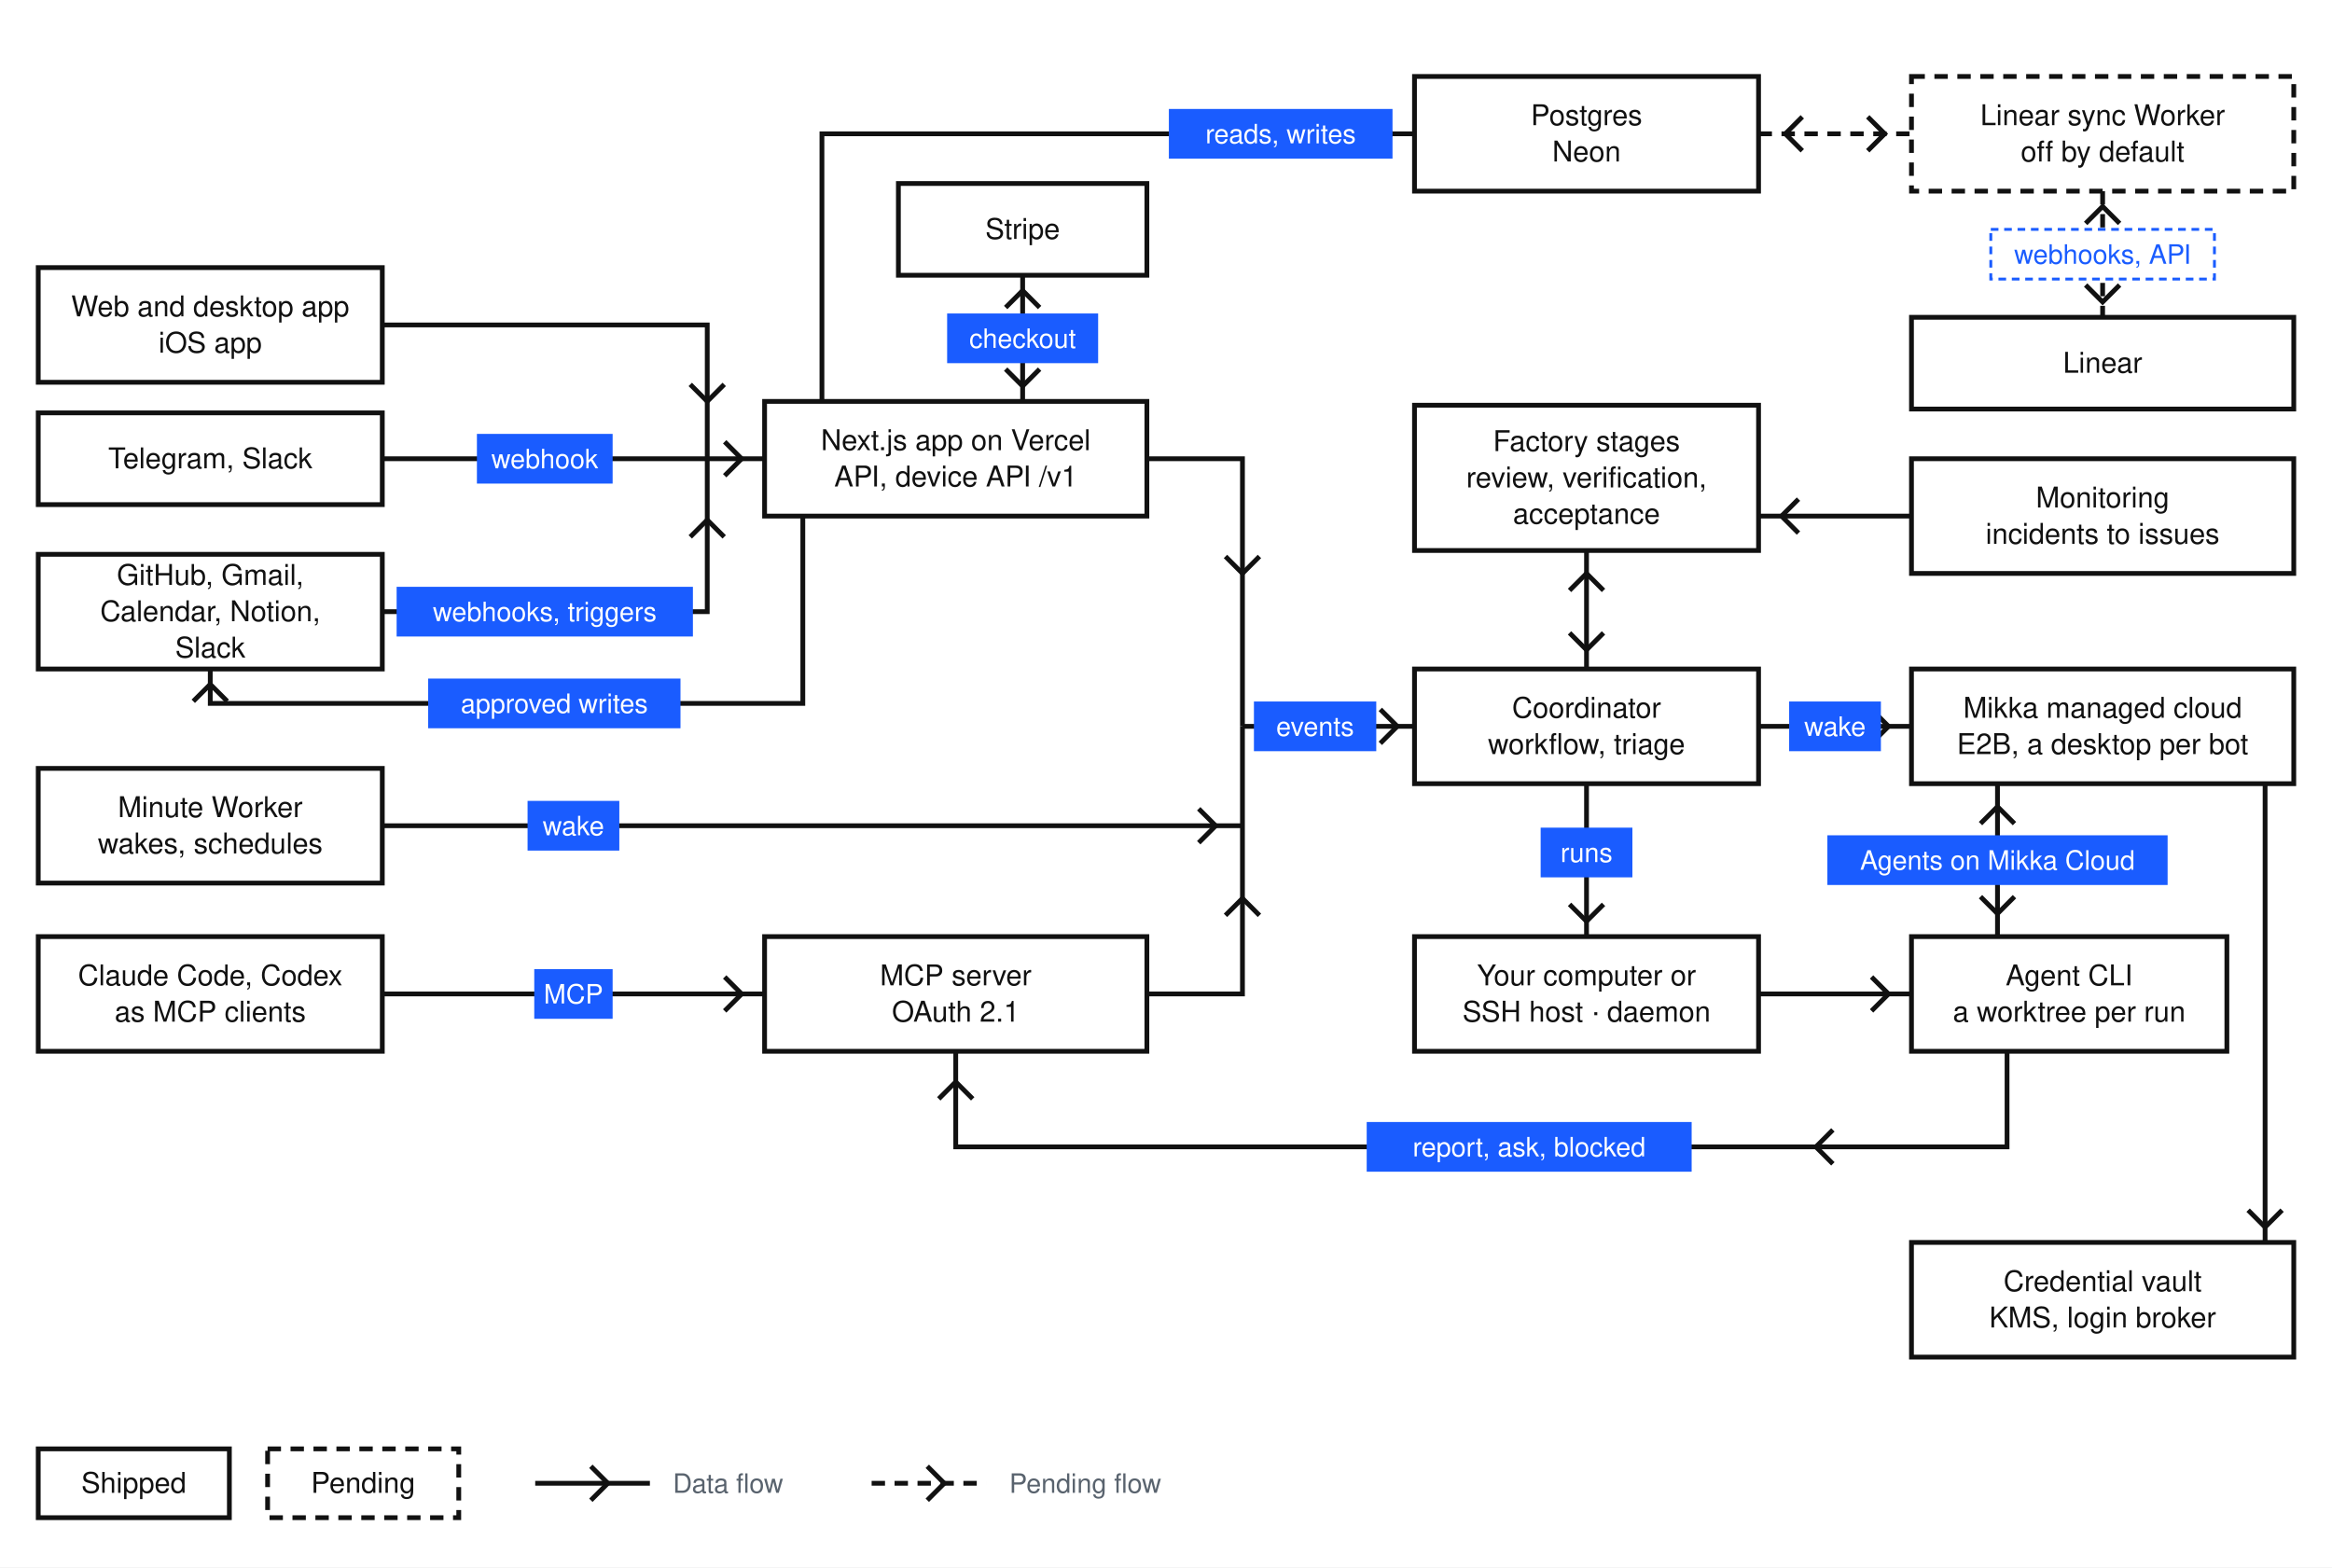
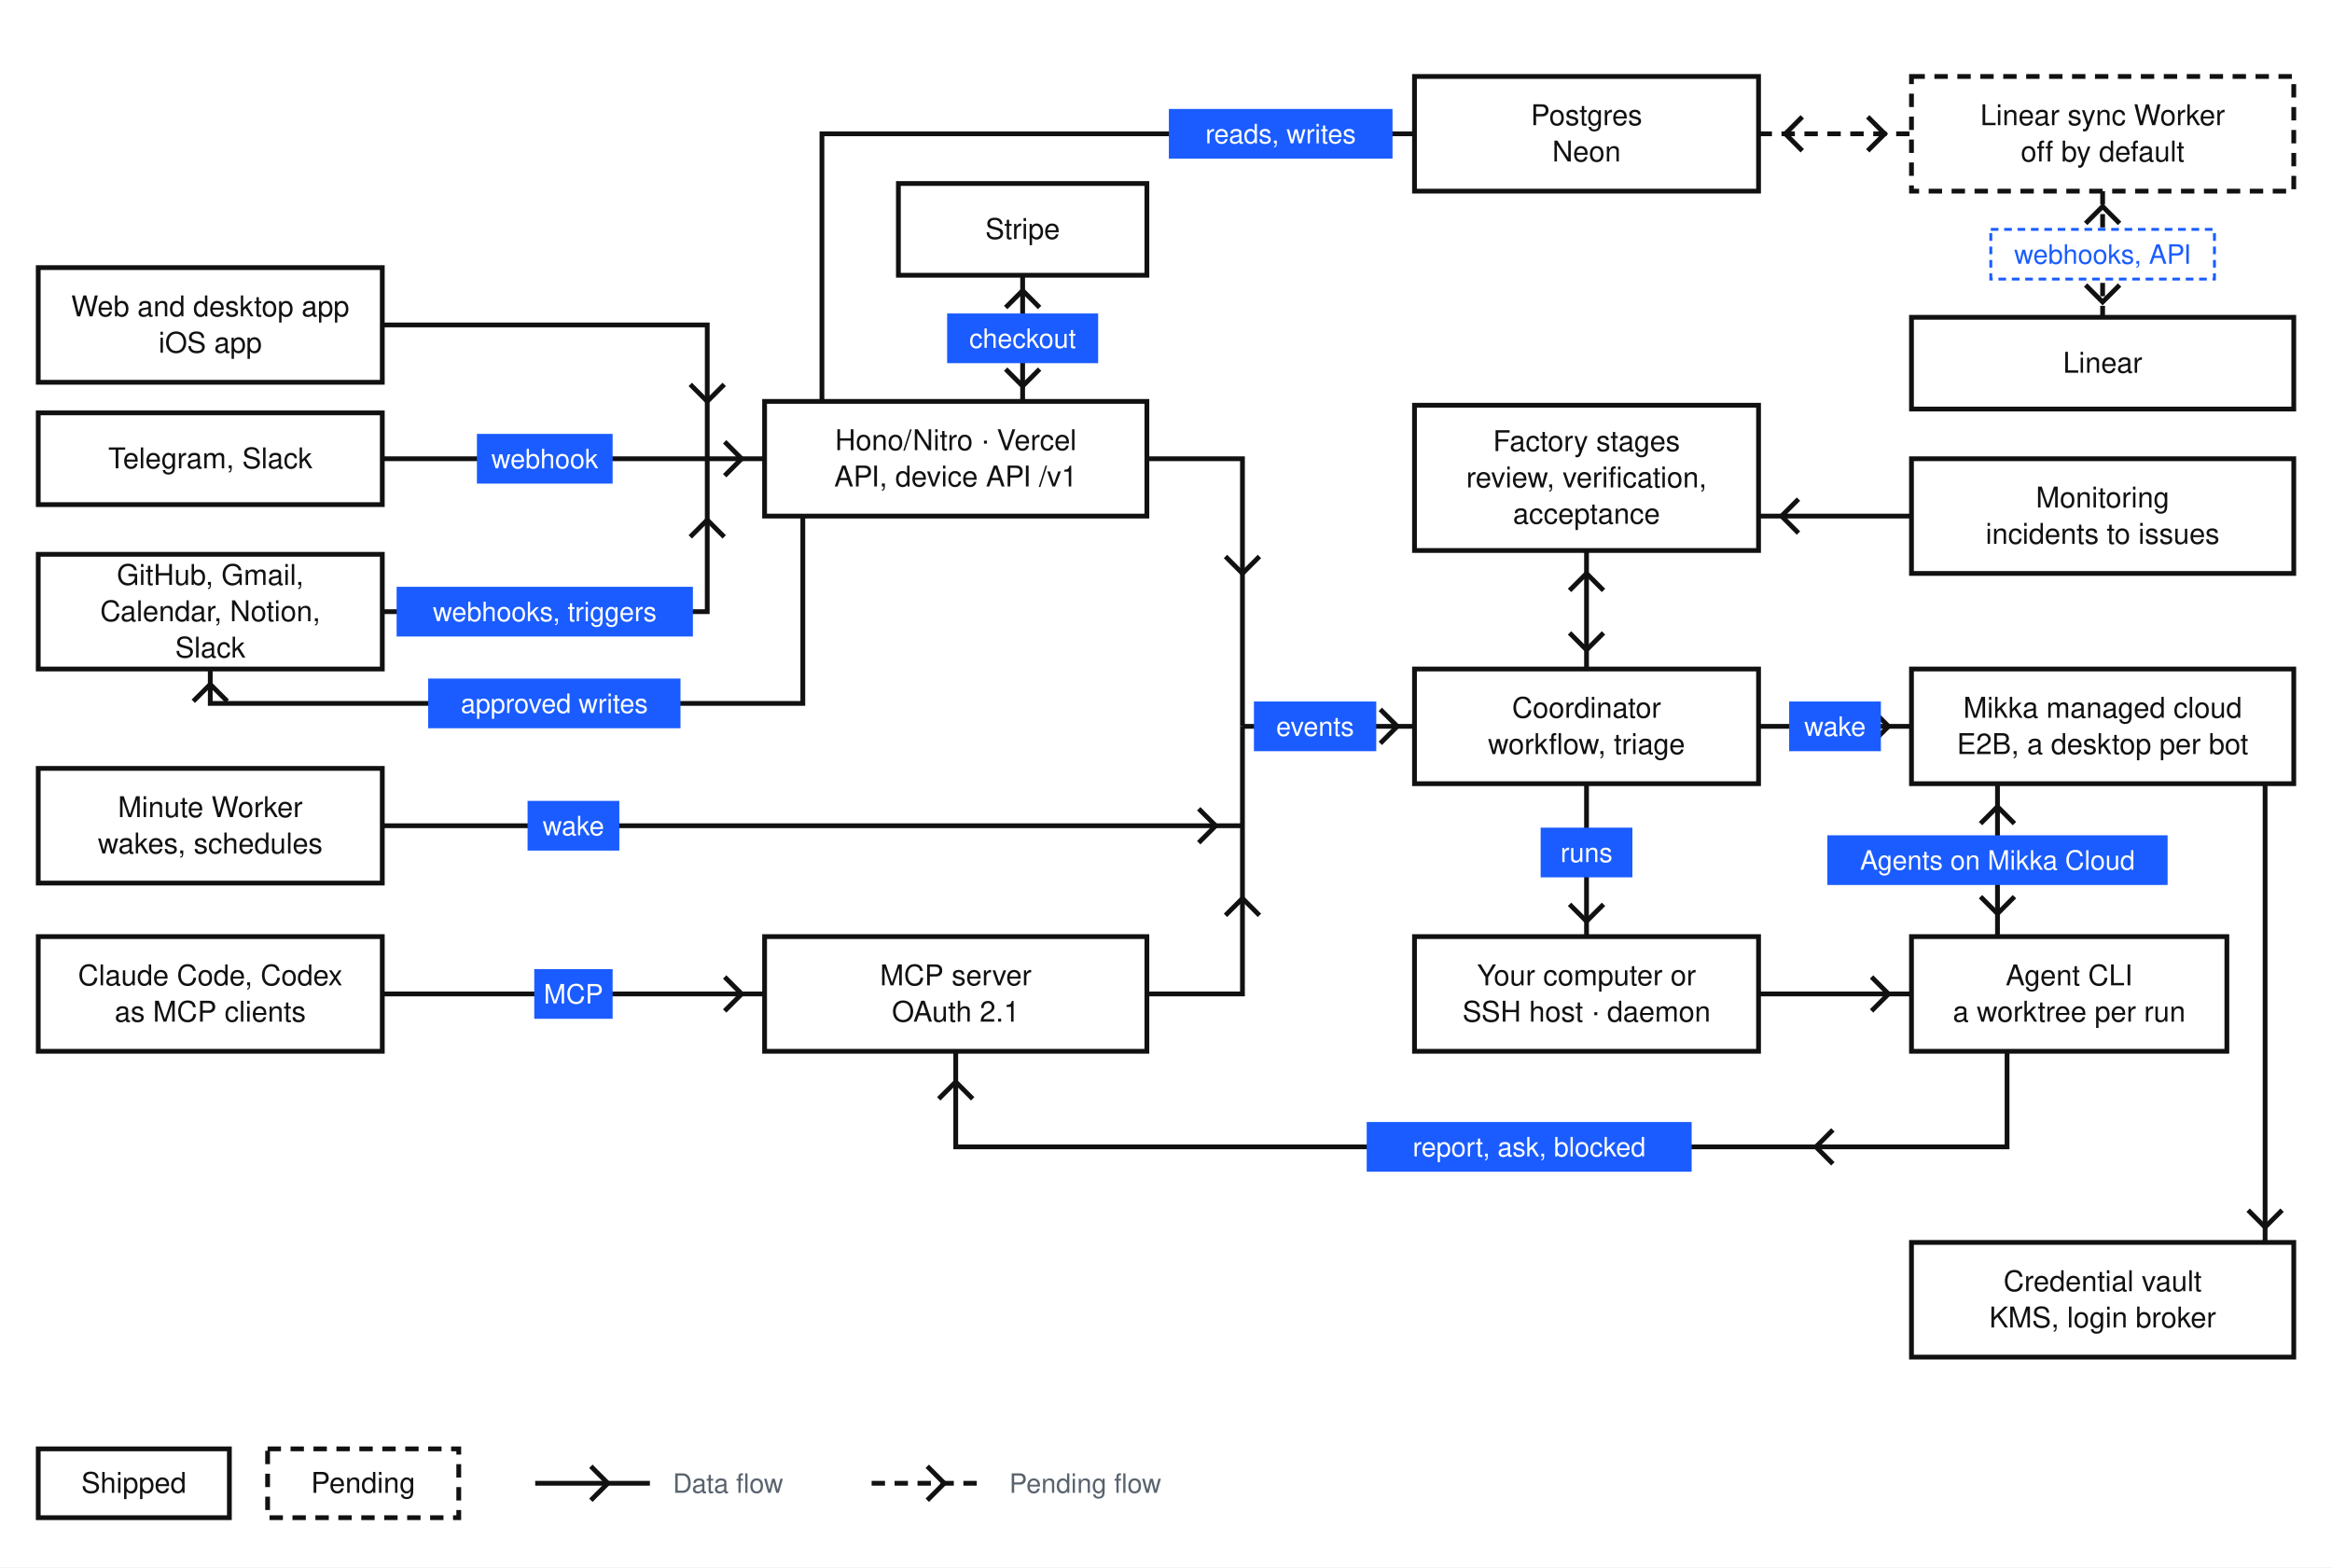
<svg xmlns="http://www.w3.org/2000/svg" width="1220" height="820" viewBox="0 0 1220 820" font-family="-apple-system, BlinkMacSystemFont, &quot;Segoe UI&quot;, Helvetica, Arial, &quot;PingFang SC&quot;, &quot;Noto Sans CJK SC&quot;, &quot;Microsoft YaHei&quot;, sans-serif" role="img" aria-label="Mikka architecture">
  <rect width="1220" height="820" fill="#ffffff" />
  <path d="M200 170 L370 170 L370 240" fill="none" stroke="#111111" stroke-width="2.5" />
  <path d="M362 202 L370 210 L378 202" fill="none" stroke="#111111" stroke-width="2.5" stroke-linecap="square" stroke-linejoin="miter" />
  <path d="M200 320 L370 320 L370 240" fill="none" stroke="#111111" stroke-width="2.5" />
  <path d="M362 280 L370 272 L378 280" fill="none" stroke="#111111" stroke-width="2.5" stroke-linecap="square" stroke-linejoin="miter" />
  <path d="M200 240 L400 240" fill="none" stroke="#111111" stroke-width="2.5" />
  <path d="M380 232 L388 240 L380 248" fill="none" stroke="#111111" stroke-width="2.5" stroke-linecap="square" stroke-linejoin="miter" />
  <rect x="249.5" y="227" width="71" height="26" fill="#1a5cff" />
  <text x="285" y="245" text-anchor="middle" font-size="14" fill="#ffffff">webhook</text>
  <rect x="207.5" y="307" width="155" height="26" fill="#1a5cff" />
  <text x="285" y="325" text-anchor="middle" font-size="14" fill="#ffffff">webhooks, triggers</text>
  <path d="M420 270 L420 368 L110 368 L110 350" fill="none" stroke="#111111" stroke-width="2.5" />
  <path d="M102 366 L110 358 L118 366" fill="none" stroke="#111111" stroke-width="2.5" stroke-linecap="square" stroke-linejoin="miter" />
  <rect x="224" y="355" width="132" height="26" fill="#1a5cff" />
  <text x="290" y="373" text-anchor="middle" font-size="14" fill="#ffffff">approved writes</text>
  <path d="M535 144 L535 210" fill="none" stroke="#111111" stroke-width="2.5" />
  <path d="M527 194 L535 202 L543 194" fill="none" stroke="#111111" stroke-width="2.5" stroke-linecap="square" stroke-linejoin="miter" />
  <path d="M527 160 L535 152 L543 160" fill="none" stroke="#111111" stroke-width="2.5" stroke-linecap="square" stroke-linejoin="miter" />
  <rect x="495.5" y="164" width="79" height="26" fill="#1a5cff" />
  <text x="535" y="182" text-anchor="middle" font-size="14" fill="#ffffff">checkout</text>
  <path d="M200 520 L400 520" fill="none" stroke="#111111" stroke-width="2.5" />
  <path d="M380 512 L388 520 L380 528" fill="none" stroke="#111111" stroke-width="2.5" stroke-linecap="square" stroke-linejoin="miter" />
  <rect x="279.5" y="507" width="41" height="26" fill="#1a5cff" />
  <text x="300" y="525" text-anchor="middle" font-size="14" fill="#ffffff">MCP</text>
  <path d="M430 210 L430 70 L740 70" fill="none" stroke="#111111" stroke-width="2.5" />
  <path d="M720 62 L728 70 L720 78" fill="none" stroke="#111111" stroke-width="2.5" stroke-linecap="square" stroke-linejoin="miter" />
  <rect x="611.5" y="57" width="117" height="26" fill="#1a5cff" />
  <text x="670" y="75" text-anchor="middle" font-size="14" fill="#ffffff">reads, writes</text>
  <path d="M920 70 L1000 70" fill="none" stroke="#111111" stroke-width="2.5" stroke-dasharray="7 5" />
  <path d="M942 62 L934 70 L942 78" fill="none" stroke="#111111" stroke-width="2.5" stroke-linecap="square" stroke-linejoin="miter" />
  <path d="M978 62 L986 70 L978 78" fill="none" stroke="#111111" stroke-width="2.5" stroke-linecap="square" stroke-linejoin="miter" />
  <path d="M1100 100 L1100 166" fill="none" stroke="#111111" stroke-width="2.5" stroke-dasharray="7 5" />
  <path d="M1092 150 L1100 158 L1108 150" fill="none" stroke="#111111" stroke-width="2.5" stroke-linecap="square" stroke-linejoin="miter" />
  <path d="M1092 116 L1100 108 L1108 116" fill="none" stroke="#111111" stroke-width="2.5" stroke-linecap="square" stroke-linejoin="miter" />
  <rect x="1041.5" y="120" width="117" height="26" fill="#ffffff" stroke="#1a5cff" stroke-width="1.5" stroke-dasharray="4 3" />
  <text x="1100" y="138" text-anchor="middle" font-size="14" fill="#1a5cff">webhooks, API</text>
  <path d="M600 240 L650 240 L650 380" fill="none" stroke="#111111" stroke-width="2.5" />
  <path d="M642 292 L650 300 L658 292" fill="none" stroke="#111111" stroke-width="2.5" stroke-linecap="square" stroke-linejoin="miter" />
  <path d="M600 520 L650 520 L650 380" fill="none" stroke="#111111" stroke-width="2.5" />
  <path d="M642 478 L650 470 L658 478" fill="none" stroke="#111111" stroke-width="2.5" stroke-linecap="square" stroke-linejoin="miter" />
  <path d="M650 380 L740 380" fill="none" stroke="#111111" stroke-width="2.5" />
  <path d="M723 372 L731 380 L723 388" fill="none" stroke="#111111" stroke-width="2.5" stroke-linecap="square" stroke-linejoin="miter" />
  <rect x="656" y="367" width="64" height="26" fill="#1a5cff" />
  <text x="688" y="385" text-anchor="middle" font-size="14" fill="#ffffff">events</text>
  <path d="M200 432 L650 432" fill="none" stroke="#111111" stroke-width="2.5" />
  <path d="M628 424 L636 432 L628 440" fill="none" stroke="#111111" stroke-width="2.5" stroke-linecap="square" stroke-linejoin="miter" />
  <rect x="276" y="419" width="48" height="26" fill="#1a5cff" />
  <text x="300" y="437" text-anchor="middle" font-size="14" fill="#ffffff">wake</text>
  <path d="M830 288 L830 350" fill="none" stroke="#111111" stroke-width="2.5" />
  <path d="M822 308 L830 300 L838 308" fill="none" stroke="#111111" stroke-width="2.5" stroke-linecap="square" stroke-linejoin="miter" />
  <path d="M822 332 L830 340 L838 332" fill="none" stroke="#111111" stroke-width="2.5" stroke-linecap="square" stroke-linejoin="miter" />
  <path d="M1000 270 L920 270" fill="none" stroke="#111111" stroke-width="2.5" />
  <path d="M940 262 L932 270 L940 278" fill="none" stroke="#111111" stroke-width="2.5" stroke-linecap="square" stroke-linejoin="miter" />
  <path d="M920 380 L1000 380" fill="none" stroke="#111111" stroke-width="2.5" />
  <path d="M980 372 L988 380 L980 388" fill="none" stroke="#111111" stroke-width="2.5" stroke-linecap="square" stroke-linejoin="miter" />
  <rect x="936" y="367" width="48" height="26" fill="#1a5cff" />
  <text x="960" y="385" text-anchor="middle" font-size="14" fill="#ffffff">wake</text>
  <path d="M830 410 L830 490" fill="none" stroke="#111111" stroke-width="2.5" />
  <path d="M822 474 L830 482 L838 474" fill="none" stroke="#111111" stroke-width="2.5" stroke-linecap="square" stroke-linejoin="miter" />
  <rect x="806" y="433" width="48" height="26" fill="#1a5cff" />
  <text x="830" y="451" text-anchor="middle" font-size="14" fill="#ffffff">runs</text>
  <path d="M920 520 L1000 520" fill="none" stroke="#111111" stroke-width="2.5" />
  <path d="M980 512 L988 520 L980 528" fill="none" stroke="#111111" stroke-width="2.5" stroke-linecap="square" stroke-linejoin="miter" />
  <path d="M1045 410 L1045 490" fill="none" stroke="#111111" stroke-width="2.5" />
  <path d="M1037 430 L1045 422 L1053 430" fill="none" stroke="#111111" stroke-width="2.5" stroke-linecap="square" stroke-linejoin="miter" />
  <path d="M1037 470 L1045 478 L1053 470" fill="none" stroke="#111111" stroke-width="2.5" stroke-linecap="square" stroke-linejoin="miter" />
  <rect x="956" y="437" width="178" height="26" fill="#1a5cff" />
  <text x="1045" y="455" text-anchor="middle" font-size="14" fill="#ffffff">Agents on Mikka Cloud</text>
  <path d="M1185 410 L1185 650" fill="none" stroke="#111111" stroke-width="2.5" />
  <path d="M1177 634 L1185 642 L1193 634" fill="none" stroke="#111111" stroke-width="2.5" stroke-linecap="square" stroke-linejoin="miter" />
  <path d="M1050 550 L1050 600 L500 600 L500 550" fill="none" stroke="#111111" stroke-width="2.5" />
  <path d="M958 592 L950 600 L958 608" fill="none" stroke="#111111" stroke-width="2.5" stroke-linecap="square" stroke-linejoin="miter" />
  <path d="M492 574 L500 566 L508 574" fill="none" stroke="#111111" stroke-width="2.5" stroke-linecap="square" stroke-linejoin="miter" />
  <rect x="715" y="587" width="170" height="26" fill="#1a5cff" />
  <text x="800" y="605" text-anchor="middle" font-size="14" fill="#ffffff">report, ask, blocked</text>
  <rect x="20" y="140" width="180" height="60" fill="#ffffff" stroke="#111111" stroke-width="2.5" />
  <text x="110" y="165.5" text-anchor="middle" font-size="15" fill="#111111">Web and desktop app</text>
  <text x="110" y="184.5" text-anchor="middle" font-size="15" fill="#111111">iOS app</text>
  <rect x="20" y="216" width="180" height="48" fill="#ffffff" stroke="#111111" stroke-width="2.5" />
  <text x="110" y="245" text-anchor="middle" font-size="15" fill="#111111">Telegram, Slack</text>
  <rect x="20" y="290" width="180" height="60" fill="#ffffff" stroke="#111111" stroke-width="2.5" />
  <text x="110" y="306" text-anchor="middle" font-size="15" fill="#111111">GitHub, Gmail,</text>
  <text x="110" y="325" text-anchor="middle" font-size="15" fill="#111111">Calendar, Notion,</text>
  <text x="110" y="344" text-anchor="middle" font-size="15" fill="#111111">Slack</text>
  <rect x="20" y="402" width="180" height="60" fill="#ffffff" stroke="#111111" stroke-width="2.5" />
  <text x="110" y="427.5" text-anchor="middle" font-size="15" fill="#111111">Minute Worker</text>
  <text x="110" y="446.5" text-anchor="middle" font-size="15" fill="#111111">wakes, schedules</text>
  <rect x="20" y="490" width="180" height="60" fill="#ffffff" stroke="#111111" stroke-width="2.5" />
  <text x="110" y="515.5" text-anchor="middle" font-size="15" fill="#111111">Claude Code, Codex</text>
  <text x="110" y="534.5" text-anchor="middle" font-size="15" fill="#111111">as MCP clients</text>
  <rect x="470" y="96" width="130" height="48" fill="#ffffff" stroke="#111111" stroke-width="2.5" />
  <text x="535" y="125" text-anchor="middle" font-size="15" fill="#111111">Stripe</text>
  <rect x="400" y="210" width="200" height="60" fill="#ffffff" stroke="#111111" stroke-width="2.5" />
-   <text x="500" y="235.5" text-anchor="middle" font-size="15" fill="#111111">Next.js app on Vercel</text>
+   <text x="500" y="235.5" text-anchor="middle" font-size="15" fill="#111111">Hono/Nitro · Vercel</text>
  <text x="500" y="254.5" text-anchor="middle" font-size="15" fill="#111111">API, device API /v1</text>
  <rect x="400" y="490" width="200" height="60" fill="#ffffff" stroke="#111111" stroke-width="2.5" />
  <text x="500" y="515.5" text-anchor="middle" font-size="15" fill="#111111">MCP server</text>
  <text x="500" y="534.5" text-anchor="middle" font-size="15" fill="#111111">OAuth 2.1</text>
  <rect x="740" y="40" width="180" height="60" fill="#ffffff" stroke="#111111" stroke-width="2.5" />
  <text x="830" y="65.5" text-anchor="middle" font-size="15" fill="#111111">Postgres</text>
  <text x="830" y="84.5" text-anchor="middle" font-size="15" fill="#111111">Neon</text>
  <rect x="740" y="212" width="180" height="76" fill="#ffffff" stroke="#111111" stroke-width="2.5" />
  <text x="830" y="236" text-anchor="middle" font-size="15" fill="#111111">Factory stages</text>
  <text x="830" y="255" text-anchor="middle" font-size="15" fill="#111111">review, verification,</text>
  <text x="830" y="274" text-anchor="middle" font-size="15" fill="#111111">acceptance</text>
  <rect x="740" y="350" width="180" height="60" fill="#ffffff" stroke="#111111" stroke-width="2.5" />
  <text x="830" y="375.5" text-anchor="middle" font-size="15" fill="#111111">Coordinator</text>
  <text x="830" y="394.5" text-anchor="middle" font-size="15" fill="#111111">workflow, triage</text>
  <rect x="740" y="490" width="180" height="60" fill="#ffffff" stroke="#111111" stroke-width="2.5" />
  <text x="830" y="515.5" text-anchor="middle" font-size="15" fill="#111111">Your computer or</text>
  <text x="830" y="534.5" text-anchor="middle" font-size="15" fill="#111111">SSH host · daemon</text>
  <rect x="1000" y="40" width="200" height="60" fill="#ffffff" stroke="#111111" stroke-width="2.5" stroke-dasharray="7 5" />
  <text x="1100" y="65.5" text-anchor="middle" font-size="15" fill="#111111">Linear sync Worker</text>
  <text x="1100" y="84.5" text-anchor="middle" font-size="15" fill="#111111">off by default</text>
  <rect x="1000" y="166" width="200" height="48" fill="#ffffff" stroke="#111111" stroke-width="2.5" />
  <text x="1100" y="195" text-anchor="middle" font-size="15" fill="#111111">Linear</text>
  <rect x="1000" y="240" width="200" height="60" fill="#ffffff" stroke="#111111" stroke-width="2.5" />
  <text x="1100" y="265.5" text-anchor="middle" font-size="15" fill="#111111">Monitoring</text>
  <text x="1100" y="284.5" text-anchor="middle" font-size="15" fill="#111111">incidents to issues</text>
  <rect x="1000" y="350" width="200" height="60" fill="#ffffff" stroke="#111111" stroke-width="2.5" />
  <text x="1100" y="375.5" text-anchor="middle" font-size="15" fill="#111111">Mikka managed cloud</text>
  <text x="1100" y="394.5" text-anchor="middle" font-size="15" fill="#111111">E2B, a desktop per bot</text>
  <rect x="1000" y="490" width="165" height="60" fill="#ffffff" stroke="#111111" stroke-width="2.5" />
  <text x="1082.5" y="515.5" text-anchor="middle" font-size="15" fill="#111111">Agent CLI</text>
  <text x="1082.5" y="534.5" text-anchor="middle" font-size="15" fill="#111111">a worktree per run</text>
  <rect x="1000" y="650" width="200" height="60" fill="#ffffff" stroke="#111111" stroke-width="2.5" />
  <text x="1100" y="675.5" text-anchor="middle" font-size="15" fill="#111111">Credential vault</text>
  <text x="1100" y="694.5" text-anchor="middle" font-size="15" fill="#111111">KMS, login broker</text>
  <rect x="20" y="758" width="100" height="36" fill="#ffffff" stroke="#111111" stroke-width="2.5" />
  <text x="70" y="781" text-anchor="middle" font-size="15" fill="#111111">Shipped</text>
  <rect x="140" y="758" width="100" height="36" fill="#ffffff" stroke="#111111" stroke-width="2.5" stroke-dasharray="7 5" />
  <text x="190" y="781" text-anchor="middle" font-size="15" fill="#111111">Pending</text>
  <path d="M280 776 L340 776" fill="none" stroke="#111111" stroke-width="2.5" />
  <path d="M310 768 L318 776 L310 784" fill="none" stroke="#111111" stroke-width="2.5" stroke-linecap="square" stroke-linejoin="miter" />
  <text x="352" y="781" font-size="14" fill="#59636e">Data flow</text>
  <path d="M456 776 L516 776" fill="none" stroke="#111111" stroke-width="2.5" stroke-dasharray="7 5" />
  <path d="M486 768 L494 776 L486 784" fill="none" stroke="#111111" stroke-width="2.5" stroke-linecap="square" stroke-linejoin="miter" />
  <text x="528" y="781" font-size="14" fill="#59636e">Pending flow</text>
</svg>
